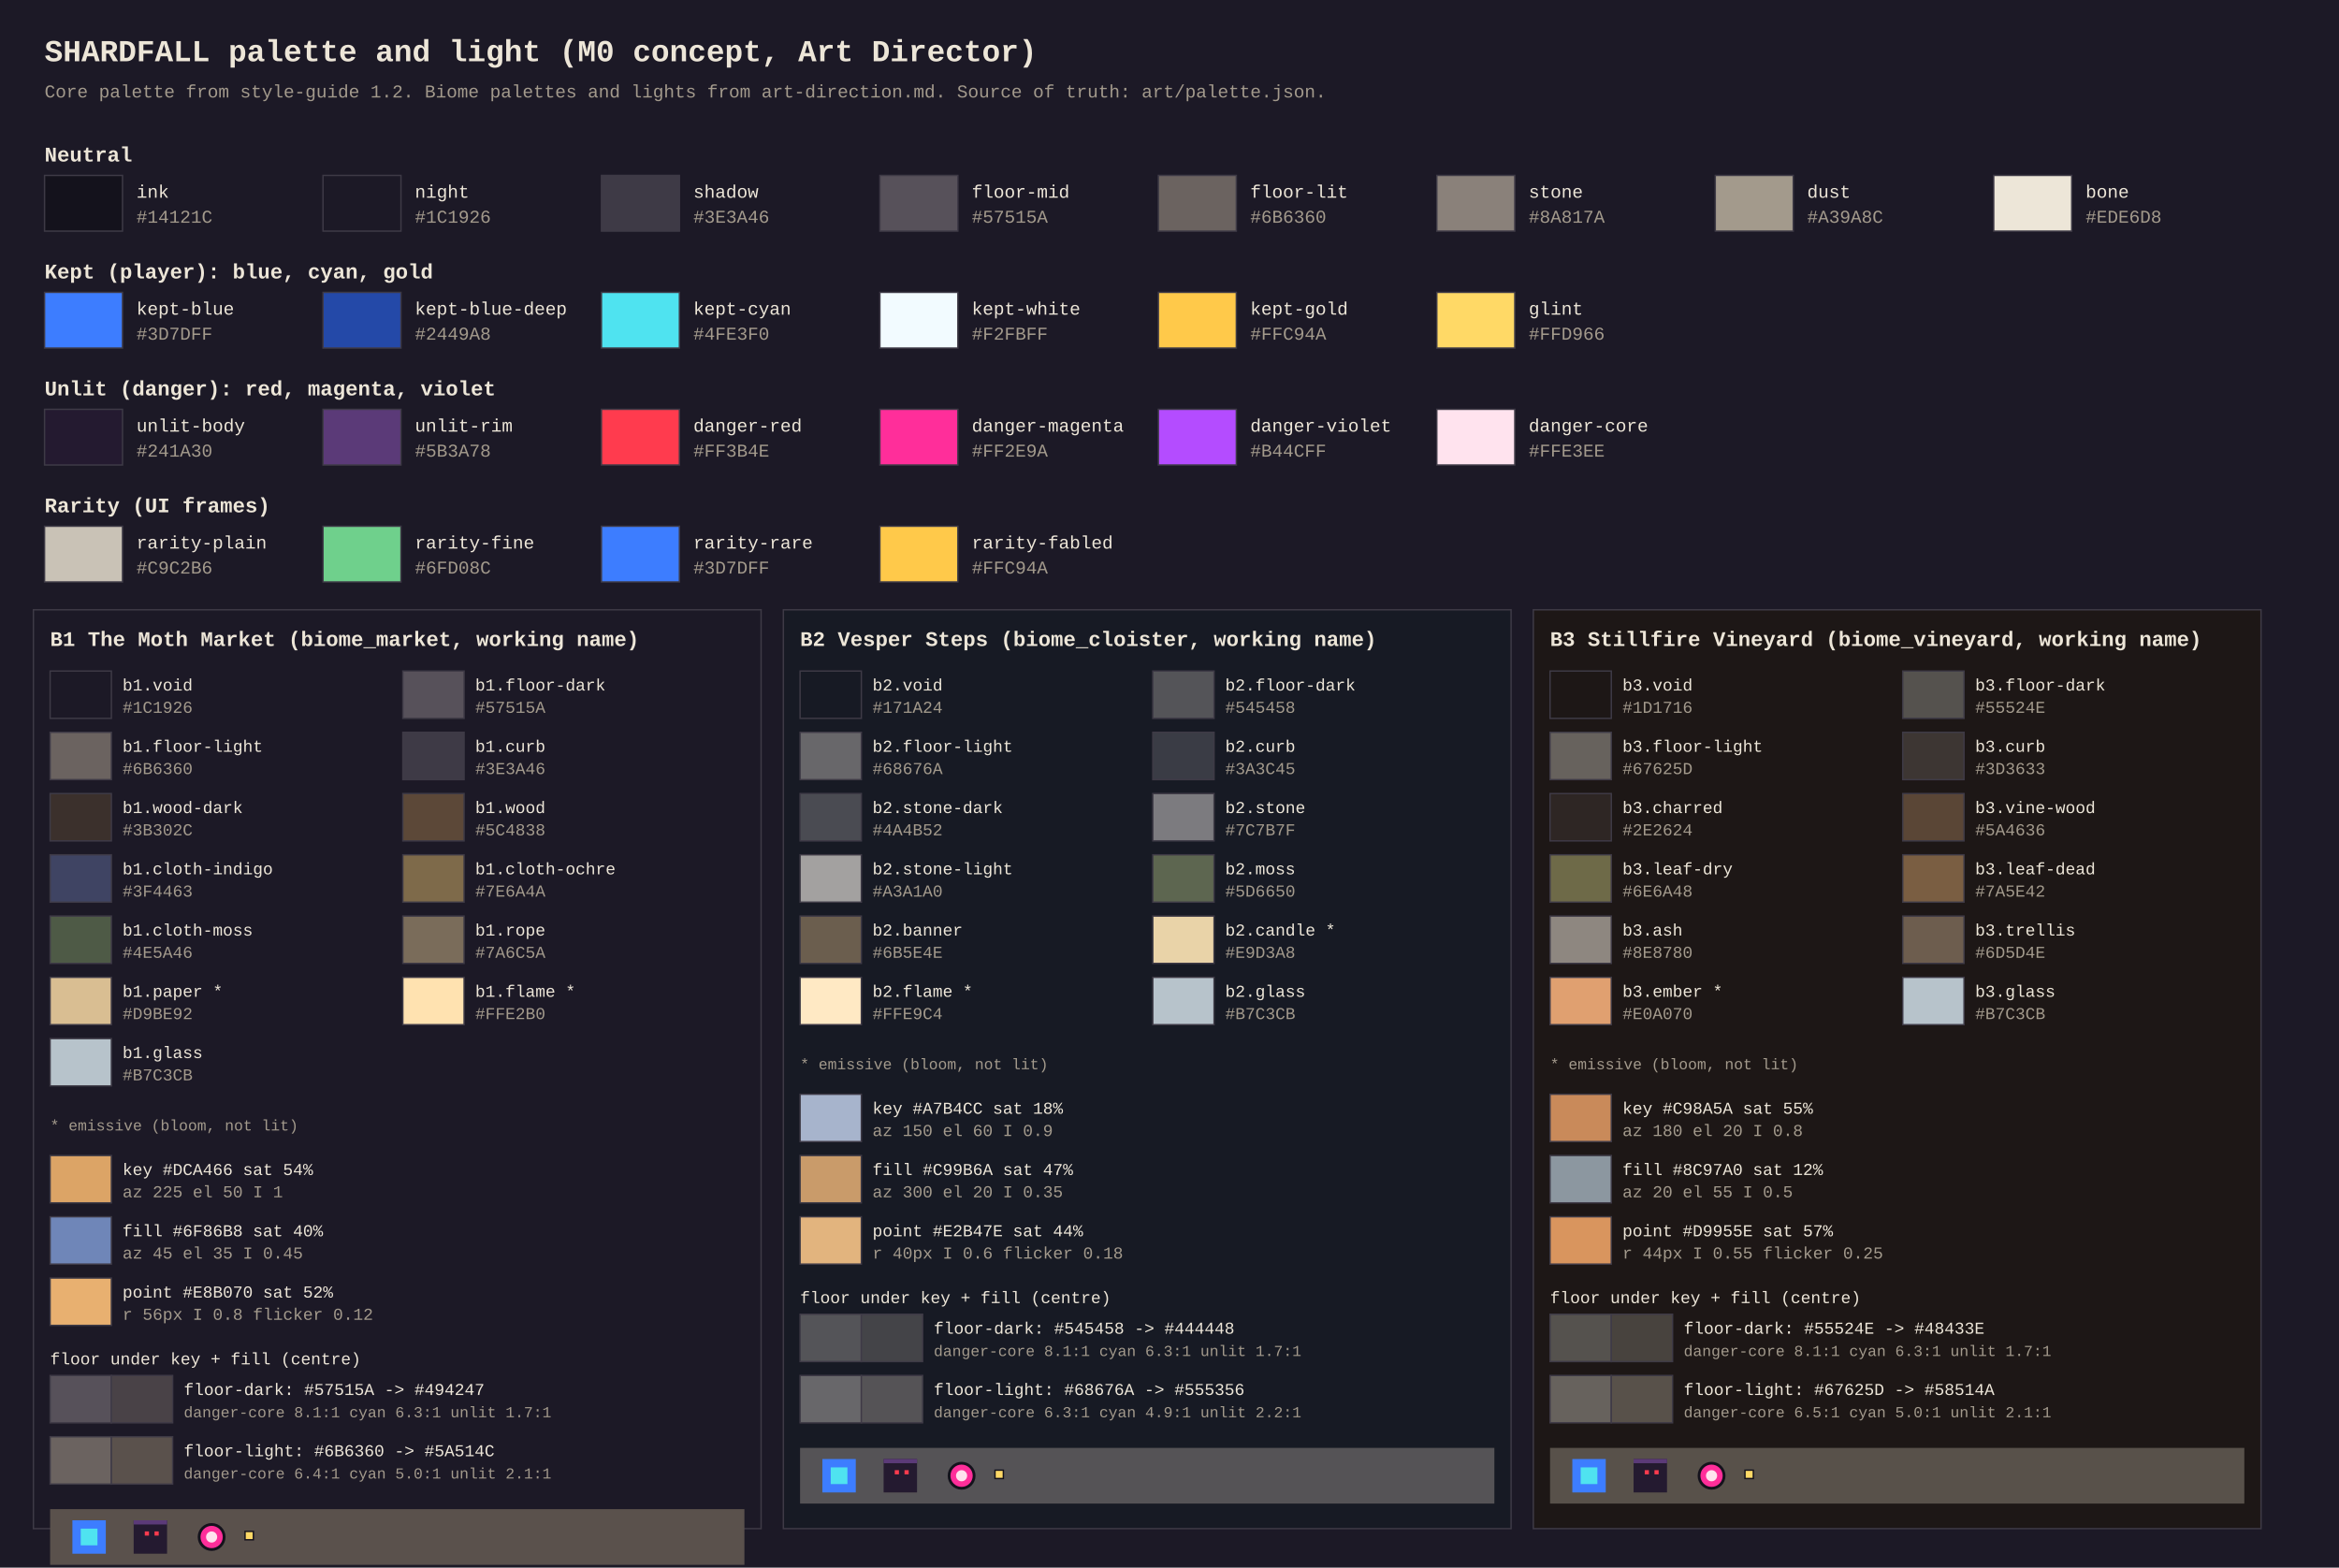
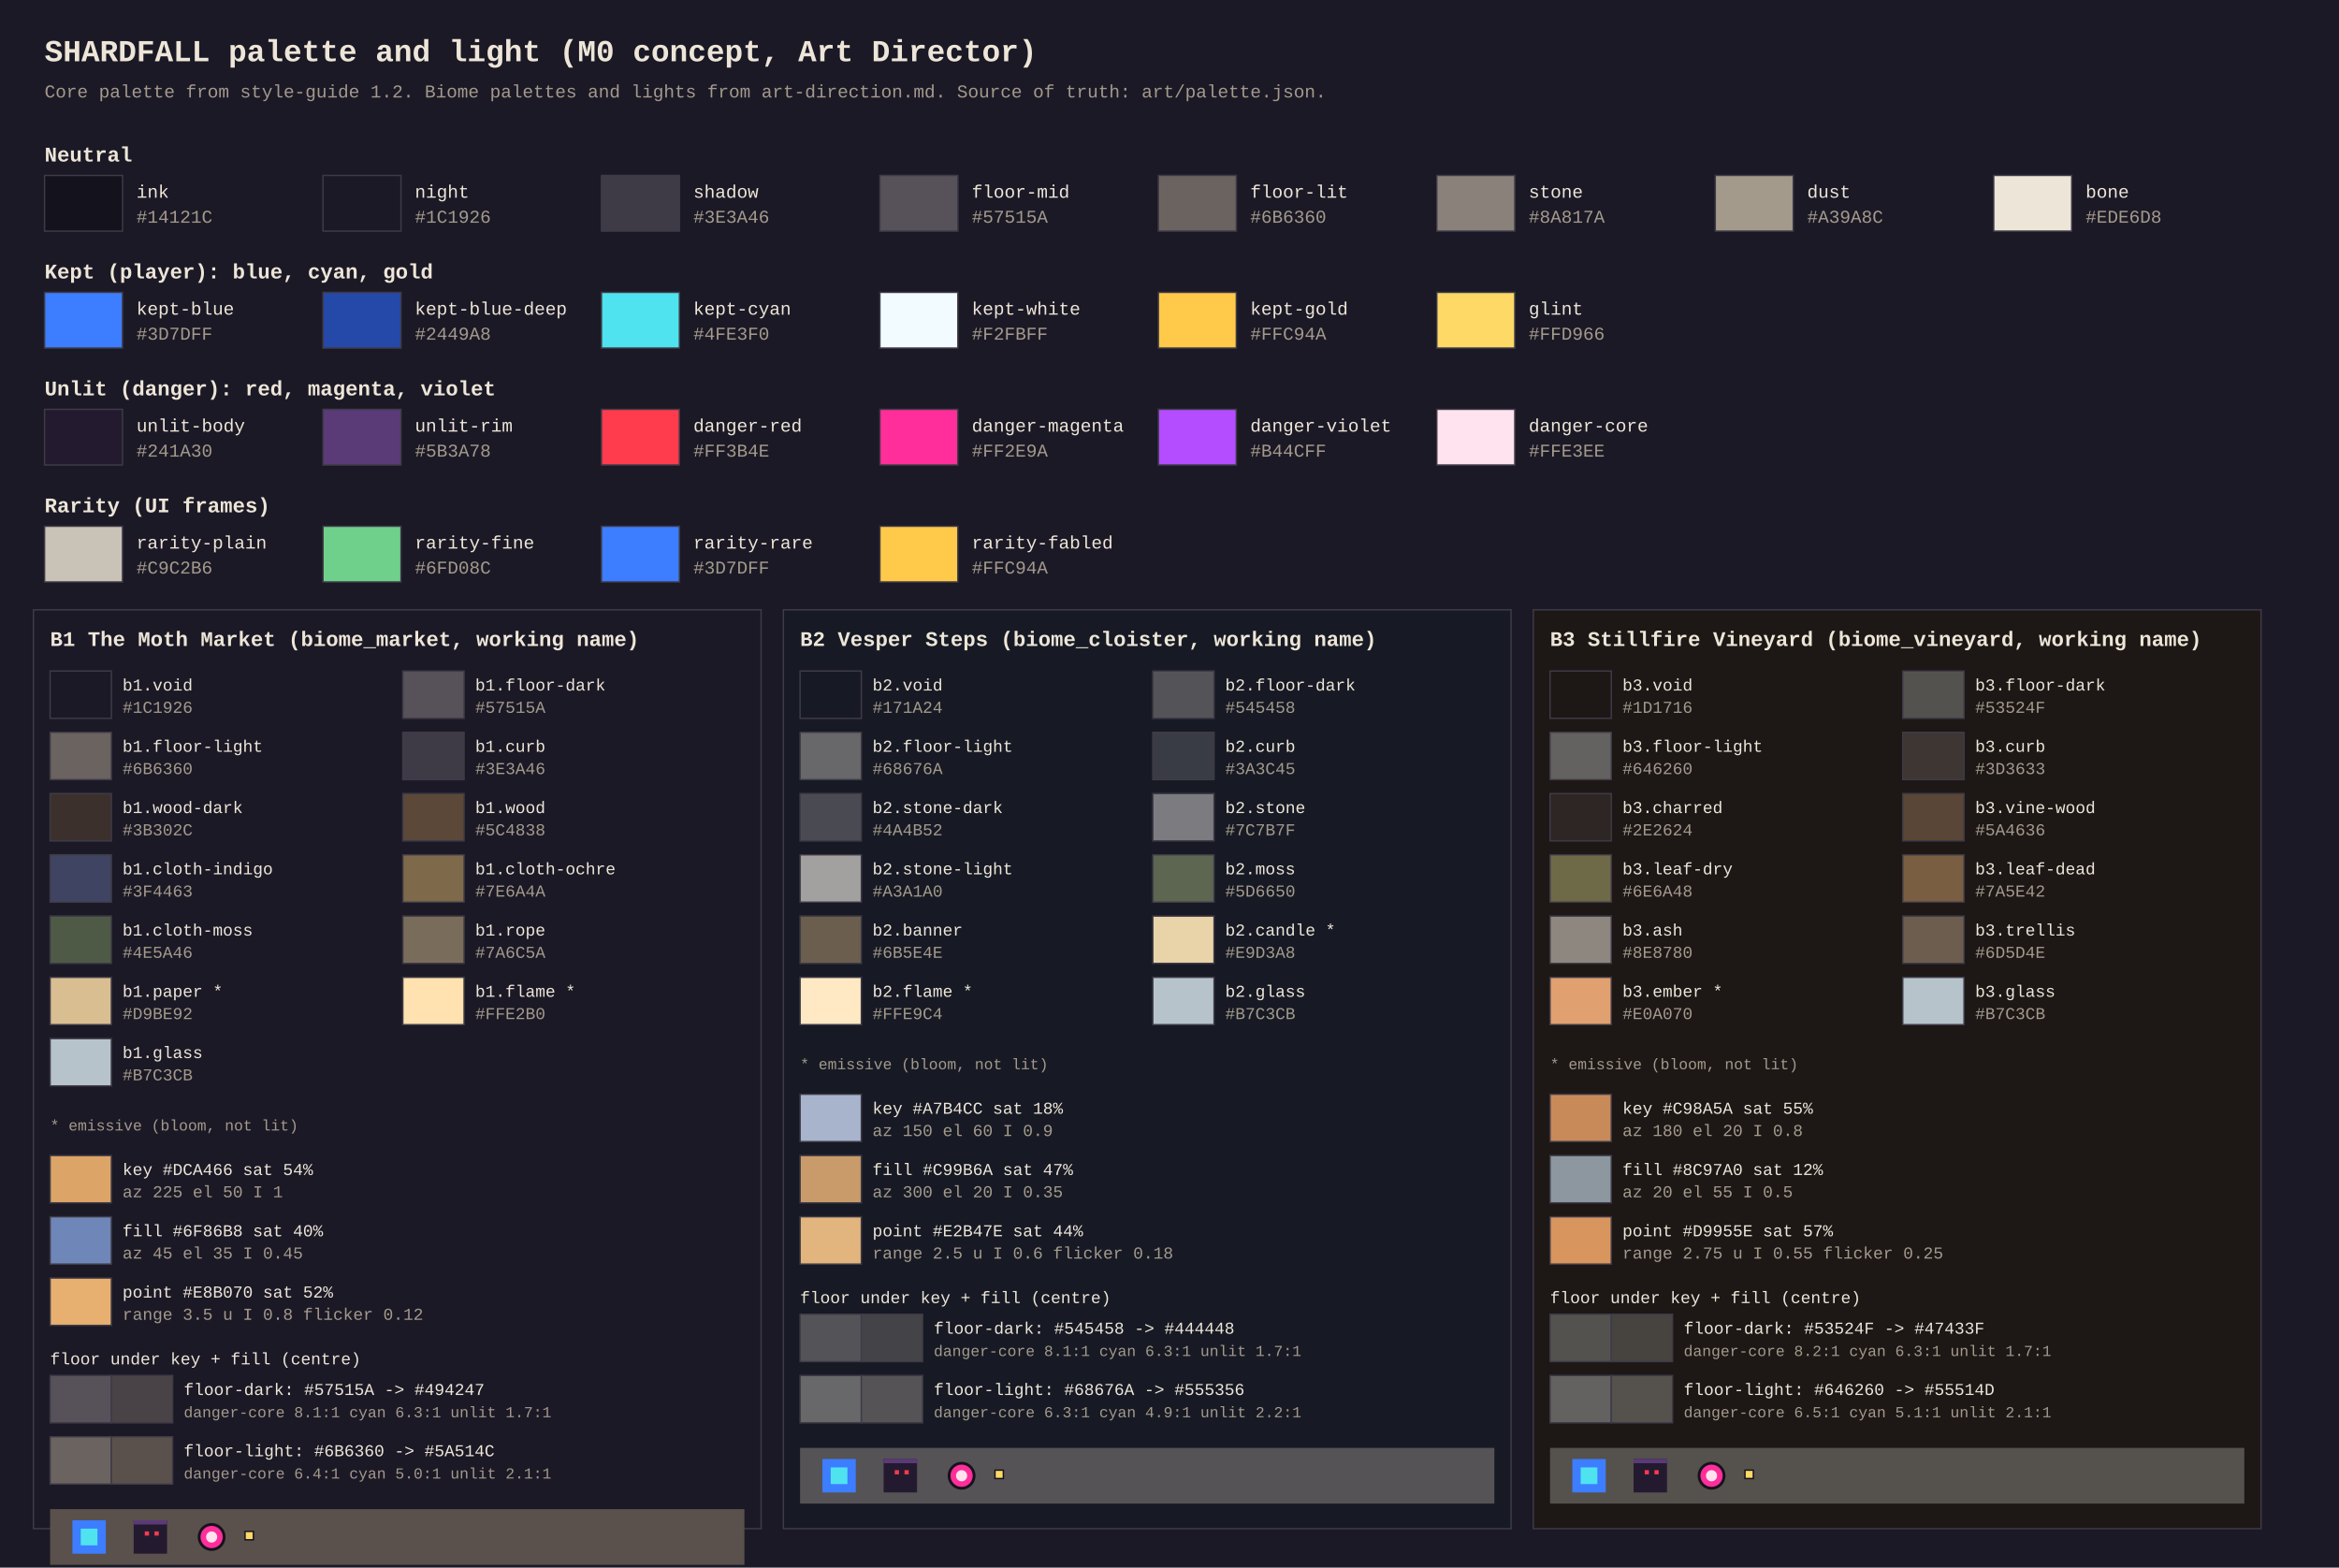
<svg xmlns="http://www.w3.org/2000/svg" width="1680" height="1126" viewBox="0 0 1680 1126">
  <rect width="1680" height="1126" fill="#1C1926" />
  <text x="32" y="44" font-family="Consolas, 'Courier New', monospace" font-size="22" fill="#EDE6D8" font-weight="bold">SHARDFALL  palette and light (M0 concept, Art Director)</text>
  <text x="32" y="70" font-family="Consolas, 'Courier New', monospace" font-size="13" fill="#A39A8C" font-weight="normal">Core palette from style-guide 1.2. Biome palettes and lights from art-direction.md. Source of truth: art/palette.json.</text>
  <text x="32" y="116" font-family="Consolas, 'Courier New', monospace" font-size="15" fill="#EDE6D8" font-weight="bold">Neutral</text>
  <rect x="32" y="126" width="56" height="40" fill="#14121C" stroke="#3E3A46" stroke-width="1" />
  <text x="98" y="142" font-family="Consolas, 'Courier New', monospace" font-size="13" fill="#EDE6D8" font-weight="normal">ink</text>
  <text x="98" y="160" font-family="Consolas, 'Courier New', monospace" font-size="13" fill="#A39A8C" font-weight="normal">#14121C</text>
  <rect x="232" y="126" width="56" height="40" fill="#1C1926" stroke="#3E3A46" stroke-width="1" />
  <text x="298" y="142" font-family="Consolas, 'Courier New', monospace" font-size="13" fill="#EDE6D8" font-weight="normal">night</text>
  <text x="298" y="160" font-family="Consolas, 'Courier New', monospace" font-size="13" fill="#A39A8C" font-weight="normal">#1C1926</text>
  <rect x="432" y="126" width="56" height="40" fill="#3E3A46" stroke="#3E3A46" stroke-width="1" />
  <text x="498" y="142" font-family="Consolas, 'Courier New', monospace" font-size="13" fill="#EDE6D8" font-weight="normal">shadow</text>
  <text x="498" y="160" font-family="Consolas, 'Courier New', monospace" font-size="13" fill="#A39A8C" font-weight="normal">#3E3A46</text>
  <rect x="632" y="126" width="56" height="40" fill="#57515A" stroke="#3E3A46" stroke-width="1" />
  <text x="698" y="142" font-family="Consolas, 'Courier New', monospace" font-size="13" fill="#EDE6D8" font-weight="normal">floor-mid</text>
  <text x="698" y="160" font-family="Consolas, 'Courier New', monospace" font-size="13" fill="#A39A8C" font-weight="normal">#57515A</text>
  <rect x="832" y="126" width="56" height="40" fill="#6B6360" stroke="#3E3A46" stroke-width="1" />
  <text x="898" y="142" font-family="Consolas, 'Courier New', monospace" font-size="13" fill="#EDE6D8" font-weight="normal">floor-lit</text>
  <text x="898" y="160" font-family="Consolas, 'Courier New', monospace" font-size="13" fill="#A39A8C" font-weight="normal">#6B6360</text>
  <rect x="1032" y="126" width="56" height="40" fill="#8A817A" stroke="#3E3A46" stroke-width="1" />
  <text x="1098" y="142" font-family="Consolas, 'Courier New', monospace" font-size="13" fill="#EDE6D8" font-weight="normal">stone</text>
  <text x="1098" y="160" font-family="Consolas, 'Courier New', monospace" font-size="13" fill="#A39A8C" font-weight="normal">#8A817A</text>
  <rect x="1232" y="126" width="56" height="40" fill="#A39A8C" stroke="#3E3A46" stroke-width="1" />
  <text x="1298" y="142" font-family="Consolas, 'Courier New', monospace" font-size="13" fill="#EDE6D8" font-weight="normal">dust</text>
  <text x="1298" y="160" font-family="Consolas, 'Courier New', monospace" font-size="13" fill="#A39A8C" font-weight="normal">#A39A8C</text>
  <rect x="1432" y="126" width="56" height="40" fill="#EDE6D8" stroke="#3E3A46" stroke-width="1" />
  <text x="1498" y="142" font-family="Consolas, 'Courier New', monospace" font-size="13" fill="#EDE6D8" font-weight="normal">bone</text>
  <text x="1498" y="160" font-family="Consolas, 'Courier New', monospace" font-size="13" fill="#A39A8C" font-weight="normal">#EDE6D8</text>
  <text x="32" y="200" font-family="Consolas, 'Courier New', monospace" font-size="15" fill="#EDE6D8" font-weight="bold">Kept (player): blue, cyan, gold</text>
  <rect x="32" y="210" width="56" height="40" fill="#3D7DFF" stroke="#3E3A46" stroke-width="1" />
  <text x="98" y="226" font-family="Consolas, 'Courier New', monospace" font-size="13" fill="#EDE6D8" font-weight="normal">kept-blue</text>
  <text x="98" y="244" font-family="Consolas, 'Courier New', monospace" font-size="13" fill="#A39A8C" font-weight="normal">#3D7DFF</text>
  <rect x="232" y="210" width="56" height="40" fill="#2449A8" stroke="#3E3A46" stroke-width="1" />
  <text x="298" y="226" font-family="Consolas, 'Courier New', monospace" font-size="13" fill="#EDE6D8" font-weight="normal">kept-blue-deep</text>
  <text x="298" y="244" font-family="Consolas, 'Courier New', monospace" font-size="13" fill="#A39A8C" font-weight="normal">#2449A8</text>
  <rect x="432" y="210" width="56" height="40" fill="#4FE3F0" stroke="#3E3A46" stroke-width="1" />
  <text x="498" y="226" font-family="Consolas, 'Courier New', monospace" font-size="13" fill="#EDE6D8" font-weight="normal">kept-cyan</text>
  <text x="498" y="244" font-family="Consolas, 'Courier New', monospace" font-size="13" fill="#A39A8C" font-weight="normal">#4FE3F0</text>
  <rect x="632" y="210" width="56" height="40" fill="#F2FBFF" stroke="#3E3A46" stroke-width="1" />
  <text x="698" y="226" font-family="Consolas, 'Courier New', monospace" font-size="13" fill="#EDE6D8" font-weight="normal">kept-white</text>
  <text x="698" y="244" font-family="Consolas, 'Courier New', monospace" font-size="13" fill="#A39A8C" font-weight="normal">#F2FBFF</text>
  <rect x="832" y="210" width="56" height="40" fill="#FFC94A" stroke="#3E3A46" stroke-width="1" />
  <text x="898" y="226" font-family="Consolas, 'Courier New', monospace" font-size="13" fill="#EDE6D8" font-weight="normal">kept-gold</text>
  <text x="898" y="244" font-family="Consolas, 'Courier New', monospace" font-size="13" fill="#A39A8C" font-weight="normal">#FFC94A</text>
  <rect x="1032" y="210" width="56" height="40" fill="#FFD966" stroke="#3E3A46" stroke-width="1" />
  <text x="1098" y="226" font-family="Consolas, 'Courier New', monospace" font-size="13" fill="#EDE6D8" font-weight="normal">glint</text>
  <text x="1098" y="244" font-family="Consolas, 'Courier New', monospace" font-size="13" fill="#A39A8C" font-weight="normal">#FFD966</text>
  <text x="32" y="284" font-family="Consolas, 'Courier New', monospace" font-size="15" fill="#EDE6D8" font-weight="bold">Unlit (danger): red, magenta, violet</text>
  <rect x="32" y="294" width="56" height="40" fill="#241A30" stroke="#3E3A46" stroke-width="1" />
  <text x="98" y="310" font-family="Consolas, 'Courier New', monospace" font-size="13" fill="#EDE6D8" font-weight="normal">unlit-body</text>
  <text x="98" y="328" font-family="Consolas, 'Courier New', monospace" font-size="13" fill="#A39A8C" font-weight="normal">#241A30</text>
  <rect x="232" y="294" width="56" height="40" fill="#5B3A78" stroke="#3E3A46" stroke-width="1" />
  <text x="298" y="310" font-family="Consolas, 'Courier New', monospace" font-size="13" fill="#EDE6D8" font-weight="normal">unlit-rim</text>
  <text x="298" y="328" font-family="Consolas, 'Courier New', monospace" font-size="13" fill="#A39A8C" font-weight="normal">#5B3A78</text>
  <rect x="432" y="294" width="56" height="40" fill="#FF3B4E" stroke="#3E3A46" stroke-width="1" />
  <text x="498" y="310" font-family="Consolas, 'Courier New', monospace" font-size="13" fill="#EDE6D8" font-weight="normal">danger-red</text>
  <text x="498" y="328" font-family="Consolas, 'Courier New', monospace" font-size="13" fill="#A39A8C" font-weight="normal">#FF3B4E</text>
  <rect x="632" y="294" width="56" height="40" fill="#FF2E9A" stroke="#3E3A46" stroke-width="1" />
  <text x="698" y="310" font-family="Consolas, 'Courier New', monospace" font-size="13" fill="#EDE6D8" font-weight="normal">danger-magenta</text>
  <text x="698" y="328" font-family="Consolas, 'Courier New', monospace" font-size="13" fill="#A39A8C" font-weight="normal">#FF2E9A</text>
  <rect x="832" y="294" width="56" height="40" fill="#B44CFF" stroke="#3E3A46" stroke-width="1" />
  <text x="898" y="310" font-family="Consolas, 'Courier New', monospace" font-size="13" fill="#EDE6D8" font-weight="normal">danger-violet</text>
  <text x="898" y="328" font-family="Consolas, 'Courier New', monospace" font-size="13" fill="#A39A8C" font-weight="normal">#B44CFF</text>
  <rect x="1032" y="294" width="56" height="40" fill="#FFE3EE" stroke="#3E3A46" stroke-width="1" />
  <text x="1098" y="310" font-family="Consolas, 'Courier New', monospace" font-size="13" fill="#EDE6D8" font-weight="normal">danger-core</text>
  <text x="1098" y="328" font-family="Consolas, 'Courier New', monospace" font-size="13" fill="#A39A8C" font-weight="normal">#FFE3EE</text>
  <text x="32" y="368" font-family="Consolas, 'Courier New', monospace" font-size="15" fill="#EDE6D8" font-weight="bold">Rarity (UI frames)</text>
  <rect x="32" y="378" width="56" height="40" fill="#C9C2B6" stroke="#3E3A46" stroke-width="1" />
  <text x="98" y="394" font-family="Consolas, 'Courier New', monospace" font-size="13" fill="#EDE6D8" font-weight="normal">rarity-plain</text>
  <text x="98" y="412" font-family="Consolas, 'Courier New', monospace" font-size="13" fill="#A39A8C" font-weight="normal">#C9C2B6</text>
  <rect x="232" y="378" width="56" height="40" fill="#6FD08C" stroke="#3E3A46" stroke-width="1" />
  <text x="298" y="394" font-family="Consolas, 'Courier New', monospace" font-size="13" fill="#EDE6D8" font-weight="normal">rarity-fine</text>
  <text x="298" y="412" font-family="Consolas, 'Courier New', monospace" font-size="13" fill="#A39A8C" font-weight="normal">#6FD08C</text>
  <rect x="432" y="378" width="56" height="40" fill="#3D7DFF" stroke="#3E3A46" stroke-width="1" />
  <text x="498" y="394" font-family="Consolas, 'Courier New', monospace" font-size="13" fill="#EDE6D8" font-weight="normal">rarity-rare</text>
  <text x="498" y="412" font-family="Consolas, 'Courier New', monospace" font-size="13" fill="#A39A8C" font-weight="normal">#3D7DFF</text>
  <rect x="632" y="378" width="56" height="40" fill="#FFC94A" stroke="#3E3A46" stroke-width="1" />
  <text x="698" y="394" font-family="Consolas, 'Courier New', monospace" font-size="13" fill="#EDE6D8" font-weight="normal">rarity-fabled</text>
  <text x="698" y="412" font-family="Consolas, 'Courier New', monospace" font-size="13" fill="#A39A8C" font-weight="normal">#FFC94A</text>
  <rect x="24" y="438" width="522.667" height="660" fill="#1C1926" stroke="#3E3A46" />
  <text x="36" y="464" font-family="Consolas, 'Courier New', monospace" font-size="15" fill="#EDE6D8" font-weight="bold">B1  The Moth Market (biome_market, working name)</text>
  <rect x="36" y="482" width="44" height="34" fill="#1C1926" stroke="#3E3A46" stroke-width="1" />
  <text x="88" y="496" font-family="Consolas, 'Courier New', monospace" font-size="12" fill="#EDE6D8" font-weight="normal">b1.void</text>
  <text x="88" y="512" font-family="Consolas, 'Courier New', monospace" font-size="12" fill="#A39A8C" font-weight="normal">#1C1926</text>
  <rect x="289.333" y="482" width="44" height="34" fill="#57515A" stroke="#3E3A46" stroke-width="1" />
  <text x="341.333" y="496" font-family="Consolas, 'Courier New', monospace" font-size="12" fill="#EDE6D8" font-weight="normal">b1.floor-dark</text>
  <text x="341.333" y="512" font-family="Consolas, 'Courier New', monospace" font-size="12" fill="#A39A8C" font-weight="normal">#57515A</text>
  <rect x="36" y="526" width="44" height="34" fill="#6B6360" stroke="#3E3A46" stroke-width="1" />
  <text x="88" y="540" font-family="Consolas, 'Courier New', monospace" font-size="12" fill="#EDE6D8" font-weight="normal">b1.floor-light</text>
  <text x="88" y="556" font-family="Consolas, 'Courier New', monospace" font-size="12" fill="#A39A8C" font-weight="normal">#6B6360</text>
  <rect x="289.333" y="526" width="44" height="34" fill="#3E3A46" stroke="#3E3A46" stroke-width="1" />
  <text x="341.333" y="540" font-family="Consolas, 'Courier New', monospace" font-size="12" fill="#EDE6D8" font-weight="normal">b1.curb</text>
  <text x="341.333" y="556" font-family="Consolas, 'Courier New', monospace" font-size="12" fill="#A39A8C" font-weight="normal">#3E3A46</text>
  <rect x="36" y="570" width="44" height="34" fill="#3B302C" stroke="#3E3A46" stroke-width="1" />
  <text x="88" y="584" font-family="Consolas, 'Courier New', monospace" font-size="12" fill="#EDE6D8" font-weight="normal">b1.wood-dark</text>
  <text x="88" y="600" font-family="Consolas, 'Courier New', monospace" font-size="12" fill="#A39A8C" font-weight="normal">#3B302C</text>
  <rect x="289.333" y="570" width="44" height="34" fill="#5C4838" stroke="#3E3A46" stroke-width="1" />
  <text x="341.333" y="584" font-family="Consolas, 'Courier New', monospace" font-size="12" fill="#EDE6D8" font-weight="normal">b1.wood</text>
  <text x="341.333" y="600" font-family="Consolas, 'Courier New', monospace" font-size="12" fill="#A39A8C" font-weight="normal">#5C4838</text>
  <rect x="36" y="614" width="44" height="34" fill="#3F4463" stroke="#3E3A46" stroke-width="1" />
  <text x="88" y="628" font-family="Consolas, 'Courier New', monospace" font-size="12" fill="#EDE6D8" font-weight="normal">b1.cloth-indigo</text>
  <text x="88" y="644" font-family="Consolas, 'Courier New', monospace" font-size="12" fill="#A39A8C" font-weight="normal">#3F4463</text>
  <rect x="289.333" y="614" width="44" height="34" fill="#7E6A4A" stroke="#3E3A46" stroke-width="1" />
  <text x="341.333" y="628" font-family="Consolas, 'Courier New', monospace" font-size="12" fill="#EDE6D8" font-weight="normal">b1.cloth-ochre</text>
  <text x="341.333" y="644" font-family="Consolas, 'Courier New', monospace" font-size="12" fill="#A39A8C" font-weight="normal">#7E6A4A</text>
  <rect x="36" y="658" width="44" height="34" fill="#4E5A46" stroke="#3E3A46" stroke-width="1" />
  <text x="88" y="672" font-family="Consolas, 'Courier New', monospace" font-size="12" fill="#EDE6D8" font-weight="normal">b1.cloth-moss</text>
  <text x="88" y="688" font-family="Consolas, 'Courier New', monospace" font-size="12" fill="#A39A8C" font-weight="normal">#4E5A46</text>
  <rect x="289.333" y="658" width="44" height="34" fill="#7A6C5A" stroke="#3E3A46" stroke-width="1" />
  <text x="341.333" y="672" font-family="Consolas, 'Courier New', monospace" font-size="12" fill="#EDE6D8" font-weight="normal">b1.rope</text>
  <text x="341.333" y="688" font-family="Consolas, 'Courier New', monospace" font-size="12" fill="#A39A8C" font-weight="normal">#7A6C5A</text>
  <rect x="36" y="702" width="44" height="34" fill="#D9BE92" stroke="#3E3A46" stroke-width="1" />
  <text x="88" y="716" font-family="Consolas, 'Courier New', monospace" font-size="12" fill="#EDE6D8" font-weight="normal">b1.paper *</text>
  <text x="88" y="732" font-family="Consolas, 'Courier New', monospace" font-size="12" fill="#A39A8C" font-weight="normal">#D9BE92</text>
  <rect x="289.333" y="702" width="44" height="34" fill="#FFE2B0" stroke="#3E3A46" stroke-width="1" />
  <text x="341.333" y="716" font-family="Consolas, 'Courier New', monospace" font-size="12" fill="#EDE6D8" font-weight="normal">b1.flame *</text>
  <text x="341.333" y="732" font-family="Consolas, 'Courier New', monospace" font-size="12" fill="#A39A8C" font-weight="normal">#FFE2B0</text>
  <rect x="36" y="746" width="44" height="34" fill="#B7C3CB" stroke="#3E3A46" stroke-width="1" />
  <text x="88" y="760" font-family="Consolas, 'Courier New', monospace" font-size="12" fill="#EDE6D8" font-weight="normal">b1.glass</text>
  <text x="88" y="776" font-family="Consolas, 'Courier New', monospace" font-size="12" fill="#A39A8C" font-weight="normal">#B7C3CB</text>
  <text x="36" y="812" font-family="Consolas, 'Courier New', monospace" font-size="11" fill="#A39A8C" font-weight="normal">* emissive (bloom, not lit)</text>
  <rect x="36" y="830" width="44" height="34" fill="#DCA466" stroke="#3E3A46" stroke-width="1" />
  <text x="88" y="844" font-family="Consolas, 'Courier New', monospace" font-size="12" fill="#EDE6D8" font-weight="normal">key #DCA466  sat 54%</text>
  <text x="88" y="860" font-family="Consolas, 'Courier New', monospace" font-size="12" fill="#A39A8C" font-weight="normal">az 225 el 50 I 1</text>
  <rect x="36" y="874" width="44" height="34" fill="#6F86B8" stroke="#3E3A46" stroke-width="1" />
  <text x="88" y="888" font-family="Consolas, 'Courier New', monospace" font-size="12" fill="#EDE6D8" font-weight="normal">fill #6F86B8  sat 40%</text>
  <text x="88" y="904" font-family="Consolas, 'Courier New', monospace" font-size="12" fill="#A39A8C" font-weight="normal">az 45 el 35 I 0.45</text>
  <rect x="36" y="918" width="44" height="34" fill="#E8B070" stroke="#3E3A46" stroke-width="1" />
  <text x="88" y="932" font-family="Consolas, 'Courier New', monospace" font-size="12" fill="#EDE6D8" font-weight="normal">point #E8B070  sat 52%</text>
-   <text x="88" y="948" font-family="Consolas, 'Courier New', monospace" font-size="12" fill="#A39A8C" font-weight="normal">r 56px I 0.8 flicker 0.12</text>
+   <text x="88" y="948" font-family="Consolas, 'Courier New', monospace" font-size="12" fill="#A39A8C" font-weight="normal">range 3.5 u I 0.8 flicker 0.12</text>
  <text x="36" y="980" font-family="Consolas, 'Courier New', monospace" font-size="12" fill="#EDE6D8" font-weight="normal">floor under key + fill (centre)</text>
  <rect x="36" y="988" width="44" height="34" fill="#57515A" stroke="#3E3A46" stroke-width="1" />
  <rect x="80" y="988" width="44" height="34" fill="#494247" stroke="#3E3A46" stroke-width="1" />
  <text x="132" y="1002" font-family="Consolas, 'Courier New', monospace" font-size="12" fill="#EDE6D8" font-weight="normal">floor-dark: #57515A -&gt; #494247</text>
  <text x="132" y="1018" font-family="Consolas, 'Courier New', monospace" font-size="11" fill="#A39A8C" font-weight="normal">danger-core 8.1:1  cyan 6.3:1  unlit 1.7:1</text>
  <rect x="36" y="1032" width="44" height="34" fill="#6B6360" stroke="#3E3A46" stroke-width="1" />
  <rect x="80" y="1032" width="44" height="34" fill="#5A514C" stroke="#3E3A46" stroke-width="1" />
  <text x="132" y="1046" font-family="Consolas, 'Courier New', monospace" font-size="12" fill="#EDE6D8" font-weight="normal">floor-light: #6B6360 -&gt; #5A514C</text>
  <text x="132" y="1062" font-family="Consolas, 'Courier New', monospace" font-size="11" fill="#A39A8C" font-weight="normal">danger-core 6.4:1  cyan 5.0:1  unlit 2.1:1</text>
  <rect x="36" y="1084" width="498.667" height="40" fill="#5A514C" />
  <rect x="52" y="1092" width="24" height="24" fill="#3D7DFF" />
  <rect x="58" y="1098" width="12" height="12" fill="#4FE3F0" />
  <rect x="96" y="1092" width="24" height="24" fill="#241A30" />
  <rect x="96" y="1092" width="24" height="3" fill="#5B3A78" />
  <rect x="104" y="1100" width="3" height="3" fill="#FF3B4E" />
  <rect x="111" y="1100" width="3" height="3" fill="#FF3B4E" />
  <circle cx="152" cy="1104" r="9" fill="#FF2E9A" stroke="#14121C" stroke-width="2" />
  <circle cx="152" cy="1104" r="4" fill="#FFE3EE" />
  <rect x="176" y="1100" width="6" height="6" fill="#FFD966" stroke="#14121C" stroke-width="1" />
  <rect x="562.667" y="438" width="522.667" height="660" fill="#171A24" stroke="#3E3A46" />
  <text x="574.667" y="464" font-family="Consolas, 'Courier New', monospace" font-size="15" fill="#EDE6D8" font-weight="bold">B2  Vesper Steps (biome_cloister, working name)</text>
  <rect x="574.667" y="482" width="44" height="34" fill="#171A24" stroke="#3E3A46" stroke-width="1" />
  <text x="626.667" y="496" font-family="Consolas, 'Courier New', monospace" font-size="12" fill="#EDE6D8" font-weight="normal">b2.void</text>
  <text x="626.667" y="512" font-family="Consolas, 'Courier New', monospace" font-size="12" fill="#A39A8C" font-weight="normal">#171A24</text>
  <rect x="828" y="482" width="44" height="34" fill="#545458" stroke="#3E3A46" stroke-width="1" />
  <text x="880" y="496" font-family="Consolas, 'Courier New', monospace" font-size="12" fill="#EDE6D8" font-weight="normal">b2.floor-dark</text>
  <text x="880" y="512" font-family="Consolas, 'Courier New', monospace" font-size="12" fill="#A39A8C" font-weight="normal">#545458</text>
  <rect x="574.667" y="526" width="44" height="34" fill="#68676A" stroke="#3E3A46" stroke-width="1" />
  <text x="626.667" y="540" font-family="Consolas, 'Courier New', monospace" font-size="12" fill="#EDE6D8" font-weight="normal">b2.floor-light</text>
  <text x="626.667" y="556" font-family="Consolas, 'Courier New', monospace" font-size="12" fill="#A39A8C" font-weight="normal">#68676A</text>
  <rect x="828" y="526" width="44" height="34" fill="#3A3C45" stroke="#3E3A46" stroke-width="1" />
  <text x="880" y="540" font-family="Consolas, 'Courier New', monospace" font-size="12" fill="#EDE6D8" font-weight="normal">b2.curb</text>
  <text x="880" y="556" font-family="Consolas, 'Courier New', monospace" font-size="12" fill="#A39A8C" font-weight="normal">#3A3C45</text>
  <rect x="574.667" y="570" width="44" height="34" fill="#4A4B52" stroke="#3E3A46" stroke-width="1" />
  <text x="626.667" y="584" font-family="Consolas, 'Courier New', monospace" font-size="12" fill="#EDE6D8" font-weight="normal">b2.stone-dark</text>
  <text x="626.667" y="600" font-family="Consolas, 'Courier New', monospace" font-size="12" fill="#A39A8C" font-weight="normal">#4A4B52</text>
  <rect x="828" y="570" width="44" height="34" fill="#7C7B7F" stroke="#3E3A46" stroke-width="1" />
  <text x="880" y="584" font-family="Consolas, 'Courier New', monospace" font-size="12" fill="#EDE6D8" font-weight="normal">b2.stone</text>
  <text x="880" y="600" font-family="Consolas, 'Courier New', monospace" font-size="12" fill="#A39A8C" font-weight="normal">#7C7B7F</text>
  <rect x="574.667" y="614" width="44" height="34" fill="#A3A1A0" stroke="#3E3A46" stroke-width="1" />
  <text x="626.667" y="628" font-family="Consolas, 'Courier New', monospace" font-size="12" fill="#EDE6D8" font-weight="normal">b2.stone-light</text>
  <text x="626.667" y="644" font-family="Consolas, 'Courier New', monospace" font-size="12" fill="#A39A8C" font-weight="normal">#A3A1A0</text>
  <rect x="828" y="614" width="44" height="34" fill="#5D6650" stroke="#3E3A46" stroke-width="1" />
  <text x="880" y="628" font-family="Consolas, 'Courier New', monospace" font-size="12" fill="#EDE6D8" font-weight="normal">b2.moss</text>
  <text x="880" y="644" font-family="Consolas, 'Courier New', monospace" font-size="12" fill="#A39A8C" font-weight="normal">#5D6650</text>
  <rect x="574.667" y="658" width="44" height="34" fill="#6B5E4E" stroke="#3E3A46" stroke-width="1" />
  <text x="626.667" y="672" font-family="Consolas, 'Courier New', monospace" font-size="12" fill="#EDE6D8" font-weight="normal">b2.banner</text>
  <text x="626.667" y="688" font-family="Consolas, 'Courier New', monospace" font-size="12" fill="#A39A8C" font-weight="normal">#6B5E4E</text>
  <rect x="828" y="658" width="44" height="34" fill="#E9D3A8" stroke="#3E3A46" stroke-width="1" />
  <text x="880" y="672" font-family="Consolas, 'Courier New', monospace" font-size="12" fill="#EDE6D8" font-weight="normal">b2.candle *</text>
  <text x="880" y="688" font-family="Consolas, 'Courier New', monospace" font-size="12" fill="#A39A8C" font-weight="normal">#E9D3A8</text>
  <rect x="574.667" y="702" width="44" height="34" fill="#FFE9C4" stroke="#3E3A46" stroke-width="1" />
  <text x="626.667" y="716" font-family="Consolas, 'Courier New', monospace" font-size="12" fill="#EDE6D8" font-weight="normal">b2.flame *</text>
  <text x="626.667" y="732" font-family="Consolas, 'Courier New', monospace" font-size="12" fill="#A39A8C" font-weight="normal">#FFE9C4</text>
  <rect x="828" y="702" width="44" height="34" fill="#B7C3CB" stroke="#3E3A46" stroke-width="1" />
  <text x="880" y="716" font-family="Consolas, 'Courier New', monospace" font-size="12" fill="#EDE6D8" font-weight="normal">b2.glass</text>
  <text x="880" y="732" font-family="Consolas, 'Courier New', monospace" font-size="12" fill="#A39A8C" font-weight="normal">#B7C3CB</text>
  <text x="574.667" y="768" font-family="Consolas, 'Courier New', monospace" font-size="11" fill="#A39A8C" font-weight="normal">* emissive (bloom, not lit)</text>
  <rect x="574.667" y="786" width="44" height="34" fill="#A7B4CC" stroke="#3E3A46" stroke-width="1" />
  <text x="626.667" y="800" font-family="Consolas, 'Courier New', monospace" font-size="12" fill="#EDE6D8" font-weight="normal">key #A7B4CC  sat 18%</text>
  <text x="626.667" y="816" font-family="Consolas, 'Courier New', monospace" font-size="12" fill="#A39A8C" font-weight="normal">az 150 el 60 I 0.9</text>
  <rect x="574.667" y="830" width="44" height="34" fill="#C99B6A" stroke="#3E3A46" stroke-width="1" />
  <text x="626.667" y="844" font-family="Consolas, 'Courier New', monospace" font-size="12" fill="#EDE6D8" font-weight="normal">fill #C99B6A  sat 47%</text>
  <text x="626.667" y="860" font-family="Consolas, 'Courier New', monospace" font-size="12" fill="#A39A8C" font-weight="normal">az 300 el 20 I 0.35</text>
  <rect x="574.667" y="874" width="44" height="34" fill="#E2B47E" stroke="#3E3A46" stroke-width="1" />
  <text x="626.667" y="888" font-family="Consolas, 'Courier New', monospace" font-size="12" fill="#EDE6D8" font-weight="normal">point #E2B47E  sat 44%</text>
-   <text x="626.667" y="904" font-family="Consolas, 'Courier New', monospace" font-size="12" fill="#A39A8C" font-weight="normal">r 40px I 0.6 flicker 0.18</text>
+   <text x="626.667" y="904" font-family="Consolas, 'Courier New', monospace" font-size="12" fill="#A39A8C" font-weight="normal">range 2.5 u I 0.6 flicker 0.18</text>
  <text x="574.667" y="936" font-family="Consolas, 'Courier New', monospace" font-size="12" fill="#EDE6D8" font-weight="normal">floor under key + fill (centre)</text>
  <rect x="574.667" y="944" width="44" height="34" fill="#545458" stroke="#3E3A46" stroke-width="1" />
  <rect x="618.667" y="944" width="44" height="34" fill="#444448" stroke="#3E3A46" stroke-width="1" />
  <text x="670.667" y="958" font-family="Consolas, 'Courier New', monospace" font-size="12" fill="#EDE6D8" font-weight="normal">floor-dark: #545458 -&gt; #444448</text>
  <text x="670.667" y="974" font-family="Consolas, 'Courier New', monospace" font-size="11" fill="#A39A8C" font-weight="normal">danger-core 8.1:1  cyan 6.3:1  unlit 1.7:1</text>
  <rect x="574.667" y="988" width="44" height="34" fill="#68676A" stroke="#3E3A46" stroke-width="1" />
  <rect x="618.667" y="988" width="44" height="34" fill="#555356" stroke="#3E3A46" stroke-width="1" />
  <text x="670.667" y="1002" font-family="Consolas, 'Courier New', monospace" font-size="12" fill="#EDE6D8" font-weight="normal">floor-light: #68676A -&gt; #555356</text>
  <text x="670.667" y="1018" font-family="Consolas, 'Courier New', monospace" font-size="11" fill="#A39A8C" font-weight="normal">danger-core 6.3:1  cyan 4.9:1  unlit 2.2:1</text>
  <rect x="574.667" y="1040" width="498.667" height="40" fill="#555356" />
  <rect x="590.667" y="1048" width="24" height="24" fill="#3D7DFF" />
  <rect x="596.667" y="1054" width="12" height="12" fill="#4FE3F0" />
  <rect x="634.667" y="1048" width="24" height="24" fill="#241A30" />
  <rect x="634.667" y="1048" width="24" height="3" fill="#5B3A78" />
  <rect x="642.667" y="1056" width="3" height="3" fill="#FF3B4E" />
  <rect x="649.667" y="1056" width="3" height="3" fill="#FF3B4E" />
  <circle cx="690.667" cy="1060" r="9" fill="#FF2E9A" stroke="#14121C" stroke-width="2" />
  <circle cx="690.667" cy="1060" r="4" fill="#FFE3EE" />
  <rect x="714.667" y="1056" width="6" height="6" fill="#FFD966" stroke="#14121C" stroke-width="1" />
  <rect x="1101.333" y="438" width="522.667" height="660" fill="#1D1716" stroke="#3E3A46" />
  <text x="1113.333" y="464" font-family="Consolas, 'Courier New', monospace" font-size="15" fill="#EDE6D8" font-weight="bold">B3  Stillfire Vineyard (biome_vineyard, working name)</text>
  <rect x="1113.333" y="482" width="44" height="34" fill="#1D1716" stroke="#3E3A46" stroke-width="1" />
  <text x="1165.333" y="496" font-family="Consolas, 'Courier New', monospace" font-size="12" fill="#EDE6D8" font-weight="normal">b3.void</text>
  <text x="1165.333" y="512" font-family="Consolas, 'Courier New', monospace" font-size="12" fill="#A39A8C" font-weight="normal">#1D1716</text>
-   <rect x="1366.667" y="482" width="44" height="34" fill="#55524E" stroke="#3E3A46" stroke-width="1" />
+   <rect x="1366.667" y="482" width="44" height="34" fill="#53524F" stroke="#3E3A46" stroke-width="1" />
  <text x="1418.667" y="496" font-family="Consolas, 'Courier New', monospace" font-size="12" fill="#EDE6D8" font-weight="normal">b3.floor-dark</text>
-   <text x="1418.667" y="512" font-family="Consolas, 'Courier New', monospace" font-size="12" fill="#A39A8C" font-weight="normal">#55524E</text>
-   <rect x="1113.333" y="526" width="44" height="34" fill="#67625D" stroke="#3E3A46" stroke-width="1" />
+   <text x="1418.667" y="512" font-family="Consolas, 'Courier New', monospace" font-size="12" fill="#A39A8C" font-weight="normal">#53524F</text>
+   <rect x="1113.333" y="526" width="44" height="34" fill="#646260" stroke="#3E3A46" stroke-width="1" />
  <text x="1165.333" y="540" font-family="Consolas, 'Courier New', monospace" font-size="12" fill="#EDE6D8" font-weight="normal">b3.floor-light</text>
-   <text x="1165.333" y="556" font-family="Consolas, 'Courier New', monospace" font-size="12" fill="#A39A8C" font-weight="normal">#67625D</text>
+   <text x="1165.333" y="556" font-family="Consolas, 'Courier New', monospace" font-size="12" fill="#A39A8C" font-weight="normal">#646260</text>
  <rect x="1366.667" y="526" width="44" height="34" fill="#3D3633" stroke="#3E3A46" stroke-width="1" />
  <text x="1418.667" y="540" font-family="Consolas, 'Courier New', monospace" font-size="12" fill="#EDE6D8" font-weight="normal">b3.curb</text>
  <text x="1418.667" y="556" font-family="Consolas, 'Courier New', monospace" font-size="12" fill="#A39A8C" font-weight="normal">#3D3633</text>
  <rect x="1113.333" y="570" width="44" height="34" fill="#2E2624" stroke="#3E3A46" stroke-width="1" />
  <text x="1165.333" y="584" font-family="Consolas, 'Courier New', monospace" font-size="12" fill="#EDE6D8" font-weight="normal">b3.charred</text>
  <text x="1165.333" y="600" font-family="Consolas, 'Courier New', monospace" font-size="12" fill="#A39A8C" font-weight="normal">#2E2624</text>
  <rect x="1366.667" y="570" width="44" height="34" fill="#5A4636" stroke="#3E3A46" stroke-width="1" />
  <text x="1418.667" y="584" font-family="Consolas, 'Courier New', monospace" font-size="12" fill="#EDE6D8" font-weight="normal">b3.vine-wood</text>
  <text x="1418.667" y="600" font-family="Consolas, 'Courier New', monospace" font-size="12" fill="#A39A8C" font-weight="normal">#5A4636</text>
  <rect x="1113.333" y="614" width="44" height="34" fill="#6E6A48" stroke="#3E3A46" stroke-width="1" />
  <text x="1165.333" y="628" font-family="Consolas, 'Courier New', monospace" font-size="12" fill="#EDE6D8" font-weight="normal">b3.leaf-dry</text>
  <text x="1165.333" y="644" font-family="Consolas, 'Courier New', monospace" font-size="12" fill="#A39A8C" font-weight="normal">#6E6A48</text>
  <rect x="1366.667" y="614" width="44" height="34" fill="#7A5E42" stroke="#3E3A46" stroke-width="1" />
  <text x="1418.667" y="628" font-family="Consolas, 'Courier New', monospace" font-size="12" fill="#EDE6D8" font-weight="normal">b3.leaf-dead</text>
  <text x="1418.667" y="644" font-family="Consolas, 'Courier New', monospace" font-size="12" fill="#A39A8C" font-weight="normal">#7A5E42</text>
  <rect x="1113.333" y="658" width="44" height="34" fill="#8E8780" stroke="#3E3A46" stroke-width="1" />
  <text x="1165.333" y="672" font-family="Consolas, 'Courier New', monospace" font-size="12" fill="#EDE6D8" font-weight="normal">b3.ash</text>
  <text x="1165.333" y="688" font-family="Consolas, 'Courier New', monospace" font-size="12" fill="#A39A8C" font-weight="normal">#8E8780</text>
  <rect x="1366.667" y="658" width="44" height="34" fill="#6D5D4E" stroke="#3E3A46" stroke-width="1" />
  <text x="1418.667" y="672" font-family="Consolas, 'Courier New', monospace" font-size="12" fill="#EDE6D8" font-weight="normal">b3.trellis</text>
  <text x="1418.667" y="688" font-family="Consolas, 'Courier New', monospace" font-size="12" fill="#A39A8C" font-weight="normal">#6D5D4E</text>
  <rect x="1113.333" y="702" width="44" height="34" fill="#E0A070" stroke="#3E3A46" stroke-width="1" />
  <text x="1165.333" y="716" font-family="Consolas, 'Courier New', monospace" font-size="12" fill="#EDE6D8" font-weight="normal">b3.ember *</text>
  <text x="1165.333" y="732" font-family="Consolas, 'Courier New', monospace" font-size="12" fill="#A39A8C" font-weight="normal">#E0A070</text>
  <rect x="1366.667" y="702" width="44" height="34" fill="#B7C3CB" stroke="#3E3A46" stroke-width="1" />
  <text x="1418.667" y="716" font-family="Consolas, 'Courier New', monospace" font-size="12" fill="#EDE6D8" font-weight="normal">b3.glass</text>
  <text x="1418.667" y="732" font-family="Consolas, 'Courier New', monospace" font-size="12" fill="#A39A8C" font-weight="normal">#B7C3CB</text>
  <text x="1113.333" y="768" font-family="Consolas, 'Courier New', monospace" font-size="11" fill="#A39A8C" font-weight="normal">* emissive (bloom, not lit)</text>
  <rect x="1113.333" y="786" width="44" height="34" fill="#C98A5A" stroke="#3E3A46" stroke-width="1" />
  <text x="1165.333" y="800" font-family="Consolas, 'Courier New', monospace" font-size="12" fill="#EDE6D8" font-weight="normal">key #C98A5A  sat 55%</text>
  <text x="1165.333" y="816" font-family="Consolas, 'Courier New', monospace" font-size="12" fill="#A39A8C" font-weight="normal">az 180 el 20 I 0.8</text>
  <rect x="1113.333" y="830" width="44" height="34" fill="#8C97A0" stroke="#3E3A46" stroke-width="1" />
  <text x="1165.333" y="844" font-family="Consolas, 'Courier New', monospace" font-size="12" fill="#EDE6D8" font-weight="normal">fill #8C97A0  sat 12%</text>
  <text x="1165.333" y="860" font-family="Consolas, 'Courier New', monospace" font-size="12" fill="#A39A8C" font-weight="normal">az 20 el 55 I 0.5</text>
  <rect x="1113.333" y="874" width="44" height="34" fill="#D9955E" stroke="#3E3A46" stroke-width="1" />
  <text x="1165.333" y="888" font-family="Consolas, 'Courier New', monospace" font-size="12" fill="#EDE6D8" font-weight="normal">point #D9955E  sat 57%</text>
-   <text x="1165.333" y="904" font-family="Consolas, 'Courier New', monospace" font-size="12" fill="#A39A8C" font-weight="normal">r 44px I 0.55 flicker 0.25</text>
+   <text x="1165.333" y="904" font-family="Consolas, 'Courier New', monospace" font-size="12" fill="#A39A8C" font-weight="normal">range 2.75 u I 0.55 flicker 0.25</text>
  <text x="1113.333" y="936" font-family="Consolas, 'Courier New', monospace" font-size="12" fill="#EDE6D8" font-weight="normal">floor under key + fill (centre)</text>
-   <rect x="1113.333" y="944" width="44" height="34" fill="#55524E" stroke="#3E3A46" stroke-width="1" />
-   <rect x="1157.333" y="944" width="44" height="34" fill="#48433E" stroke="#3E3A46" stroke-width="1" />
-   <text x="1209.333" y="958" font-family="Consolas, 'Courier New', monospace" font-size="12" fill="#EDE6D8" font-weight="normal">floor-dark: #55524E -&gt; #48433E</text>
-   <text x="1209.333" y="974" font-family="Consolas, 'Courier New', monospace" font-size="11" fill="#A39A8C" font-weight="normal">danger-core 8.1:1  cyan 6.3:1  unlit 1.7:1</text>
-   <rect x="1113.333" y="988" width="44" height="34" fill="#67625D" stroke="#3E3A46" stroke-width="1" />
-   <rect x="1157.333" y="988" width="44" height="34" fill="#58514A" stroke="#3E3A46" stroke-width="1" />
-   <text x="1209.333" y="1002" font-family="Consolas, 'Courier New', monospace" font-size="12" fill="#EDE6D8" font-weight="normal">floor-light: #67625D -&gt; #58514A</text>
-   <text x="1209.333" y="1018" font-family="Consolas, 'Courier New', monospace" font-size="11" fill="#A39A8C" font-weight="normal">danger-core 6.5:1  cyan 5.0:1  unlit 2.1:1</text>
-   <rect x="1113.333" y="1040" width="498.667" height="40" fill="#58514A" />
+   <rect x="1113.333" y="944" width="44" height="34" fill="#53524F" stroke="#3E3A46" stroke-width="1" />
+   <rect x="1157.333" y="944" width="44" height="34" fill="#47433F" stroke="#3E3A46" stroke-width="1" />
+   <text x="1209.333" y="958" font-family="Consolas, 'Courier New', monospace" font-size="12" fill="#EDE6D8" font-weight="normal">floor-dark: #53524F -&gt; #47433F</text>
+   <text x="1209.333" y="974" font-family="Consolas, 'Courier New', monospace" font-size="11" fill="#A39A8C" font-weight="normal">danger-core 8.2:1  cyan 6.3:1  unlit 1.7:1</text>
+   <rect x="1113.333" y="988" width="44" height="34" fill="#646260" stroke="#3E3A46" stroke-width="1" />
+   <rect x="1157.333" y="988" width="44" height="34" fill="#55514D" stroke="#3E3A46" stroke-width="1" />
+   <text x="1209.333" y="1002" font-family="Consolas, 'Courier New', monospace" font-size="12" fill="#EDE6D8" font-weight="normal">floor-light: #646260 -&gt; #55514D</text>
+   <text x="1209.333" y="1018" font-family="Consolas, 'Courier New', monospace" font-size="11" fill="#A39A8C" font-weight="normal">danger-core 6.5:1  cyan 5.1:1  unlit 2.1:1</text>
+   <rect x="1113.333" y="1040" width="498.667" height="40" fill="#55514D" />
  <rect x="1129.333" y="1048" width="24" height="24" fill="#3D7DFF" />
  <rect x="1135.333" y="1054" width="12" height="12" fill="#4FE3F0" />
  <rect x="1173.333" y="1048" width="24" height="24" fill="#241A30" />
  <rect x="1173.333" y="1048" width="24" height="3" fill="#5B3A78" />
  <rect x="1181.333" y="1056" width="3" height="3" fill="#FF3B4E" />
  <rect x="1188.333" y="1056" width="3" height="3" fill="#FF3B4E" />
  <circle cx="1229.333" cy="1060" r="9" fill="#FF2E9A" stroke="#14121C" stroke-width="2" />
  <circle cx="1229.333" cy="1060" r="4" fill="#FFE3EE" />
  <rect x="1253.333" y="1056" width="6" height="6" fill="#FFD966" stroke="#14121C" stroke-width="1" />
</svg>
